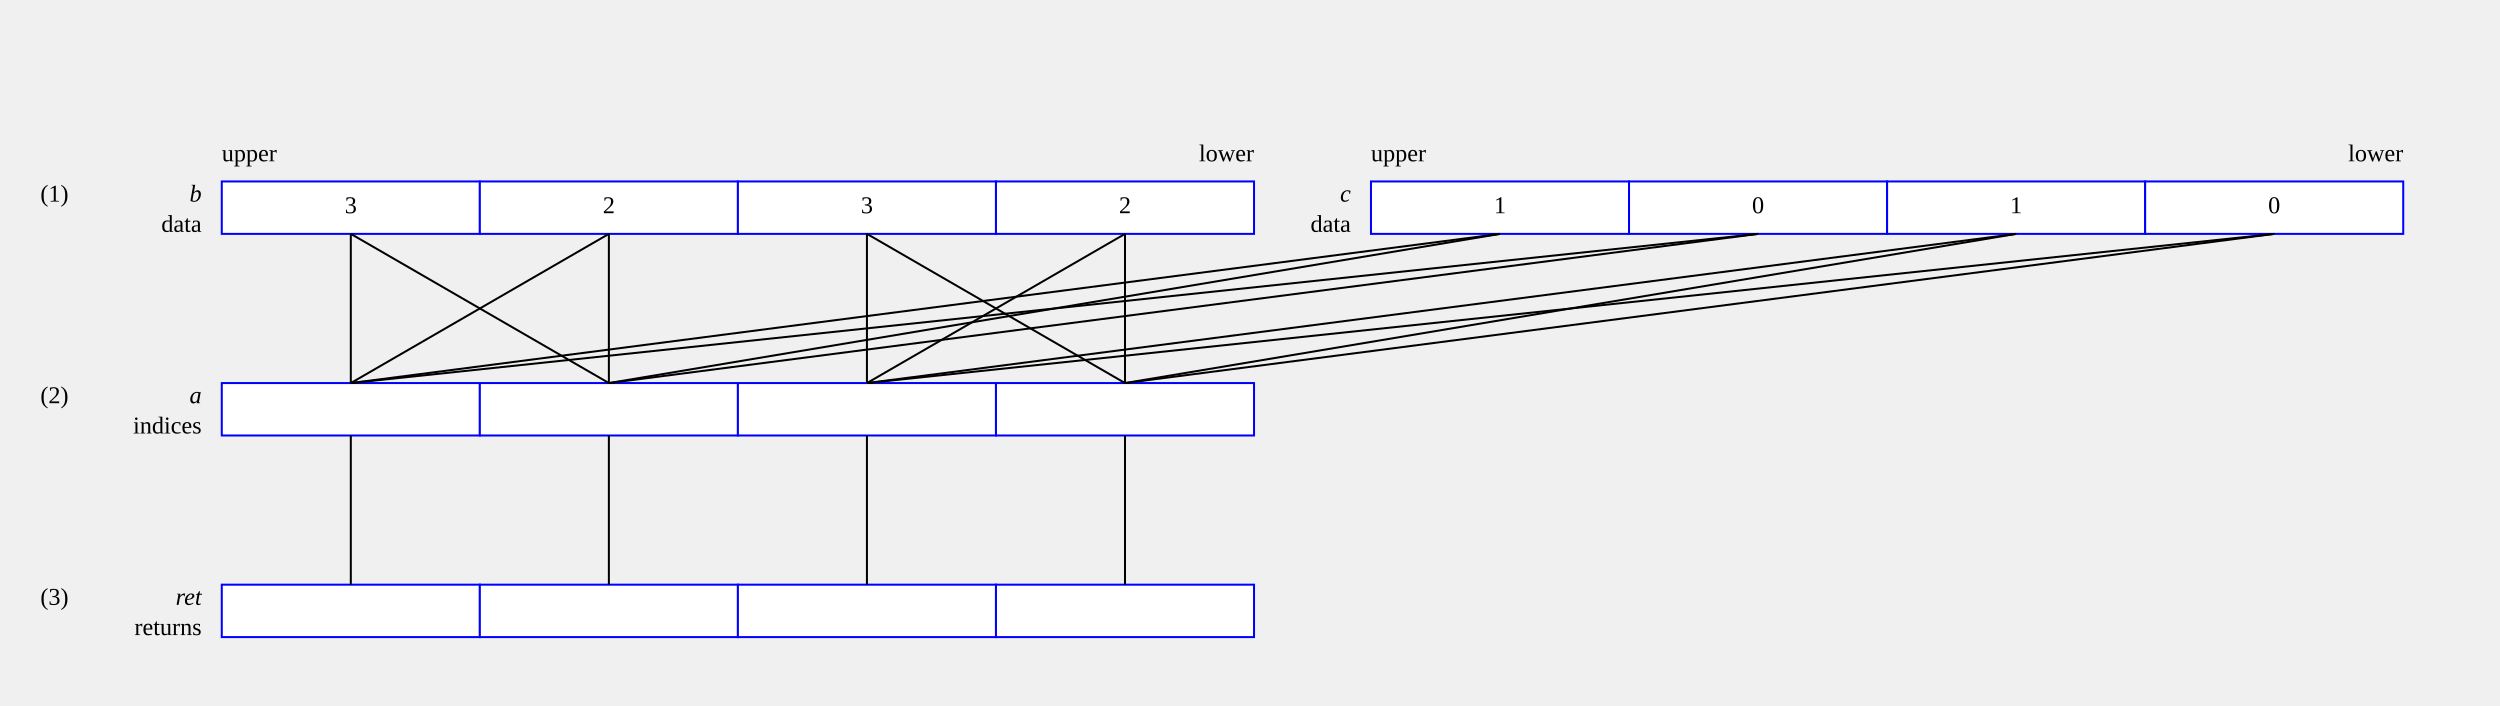
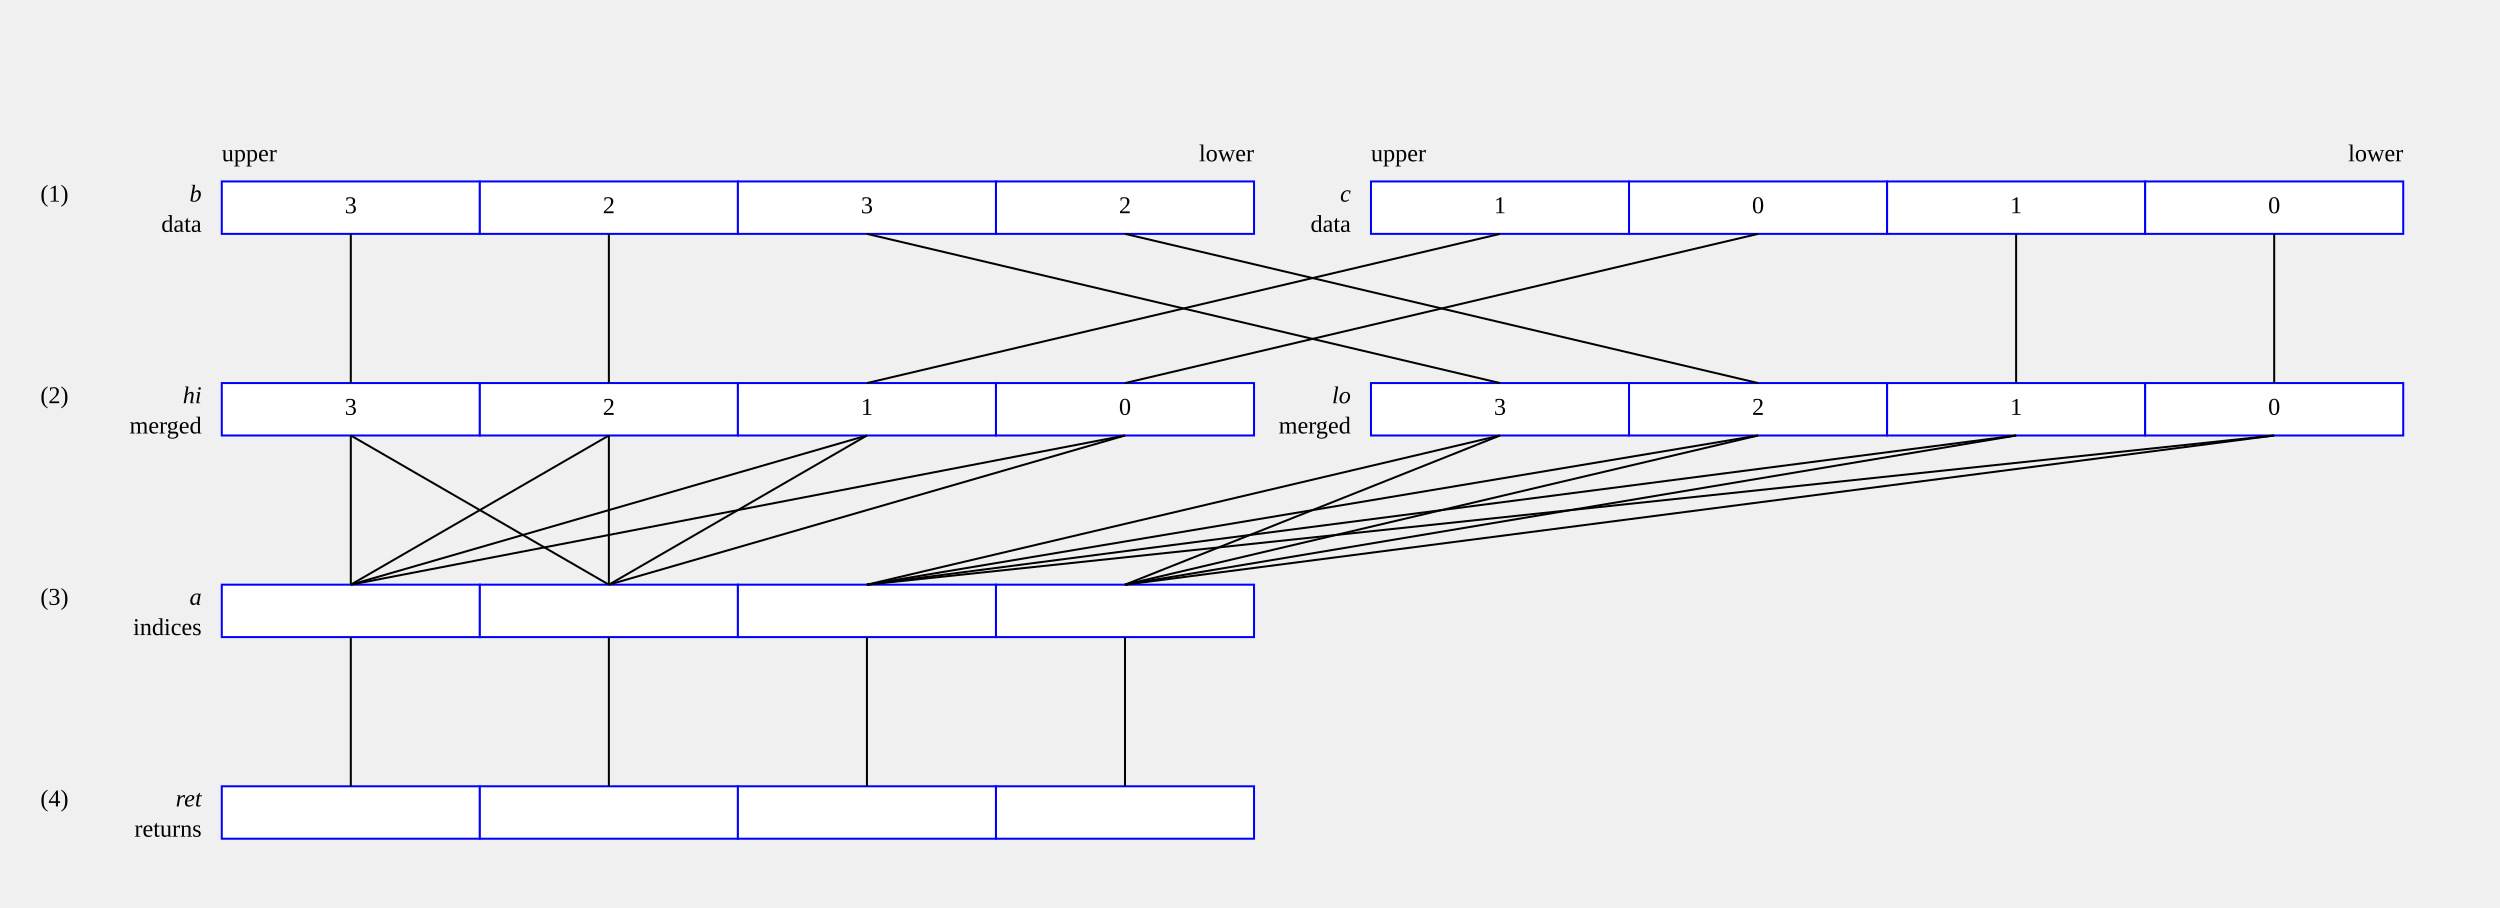
- <svg xmlns="http://www.w3.org/2000/svg" version="1.1" width="1240" height="350">
+ <svg xmlns="http://www.w3.org/2000/svg" version="1.1" width="1240" height="450">
  <text x="20" y="100">(1)</text>
  <text x="100" y="100" text-anchor="end" font-style="italic">b</text>
  <text x="100" y="115" text-anchor="end">data</text>
  <rect x="110" y="90" width="128" height="26" fill="white" stroke="blue" />
  <text x="174" y="103" text-anchor="middle" dominant-baseline="middle">3</text>
  <rect x="238" y="90" width="128" height="26" fill="white" stroke="blue" />
  <text x="302" y="103" text-anchor="middle" dominant-baseline="middle">2</text>
  <rect x="366" y="90" width="128" height="26" fill="white" stroke="blue" />
  <text x="430" y="103" text-anchor="middle" dominant-baseline="middle">3</text>
  <rect x="494" y="90" width="128" height="26" fill="white" stroke="blue" />
  <text x="558" y="103" text-anchor="middle" dominant-baseline="middle">2</text>
  <text x="110" y="80" text-anchor="begin">upper</text>
  <text x="622" y="80" text-anchor="end">lower</text>
  <text x="670" y="100" text-anchor="end" font-style="italic">c</text>
  <text x="670" y="115" text-anchor="end">data</text>
  <rect x="680" y="90" width="128" height="26" fill="white" stroke="blue" />
  <text x="744" y="103" text-anchor="middle" dominant-baseline="middle">1</text>
  <rect x="808" y="90" width="128" height="26" fill="white" stroke="blue" />
  <text x="872" y="103" text-anchor="middle" dominant-baseline="middle">0</text>
  <rect x="936" y="90" width="128" height="26" fill="white" stroke="blue" />
  <text x="1000" y="103" text-anchor="middle" dominant-baseline="middle">1</text>
  <rect x="1064" y="90" width="128" height="26" fill="white" stroke="blue" />
  <text x="1128" y="103" text-anchor="middle" dominant-baseline="middle">0</text>
  <text x="680" y="80" text-anchor="begin">upper</text>
  <text x="1192" y="80" text-anchor="end">lower</text>
  <text x="20" y="200">(2)</text>
-   <text x="100" y="200" text-anchor="end" font-style="italic">a</text>
-   <text x="100" y="215" text-anchor="end">indices</text>
+   <text x="100" y="200" text-anchor="end" font-style="italic">hi</text>
+   <text x="100" y="215" text-anchor="end">merged</text>
  <rect x="110" y="190" width="128" height="26" fill="white" stroke="blue" />
+   <text x="174" y="203" text-anchor="middle" dominant-baseline="middle">3</text>
  <rect x="238" y="190" width="128" height="26" fill="white" stroke="blue" />
+   <text x="302" y="203" text-anchor="middle" dominant-baseline="middle">2</text>
  <rect x="366" y="190" width="128" height="26" fill="white" stroke="blue" />
+   <text x="430" y="203" text-anchor="middle" dominant-baseline="middle">1</text>
  <rect x="494" y="190" width="128" height="26" fill="white" stroke="blue" />
+   <text x="558" y="203" text-anchor="middle" dominant-baseline="middle">0</text>
+   <text x="670" y="200" text-anchor="end" font-style="italic">lo</text>
+   <text x="670" y="215" text-anchor="end">merged</text>
+   <rect x="680" y="190" width="128" height="26" fill="white" stroke="blue" />
+   <text x="744" y="203" text-anchor="middle" dominant-baseline="middle">3</text>
+   <rect x="808" y="190" width="128" height="26" fill="white" stroke="blue" />
+   <text x="872" y="203" text-anchor="middle" dominant-baseline="middle">2</text>
+   <rect x="936" y="190" width="128" height="26" fill="white" stroke="blue" />
+   <text x="1000" y="203" text-anchor="middle" dominant-baseline="middle">1</text>
+   <rect x="1064" y="190" width="128" height="26" fill="white" stroke="blue" />
+   <text x="1128" y="203" text-anchor="middle" dominant-baseline="middle">0</text>
  <text x="20" y="300">(3)</text>
-   <text x="100" y="300" text-anchor="end" font-style="italic">ret</text>
-   <text x="100" y="315" text-anchor="end">returns</text>
+   <text x="100" y="300" text-anchor="end" font-style="italic">a</text>
+   <text x="100" y="315" text-anchor="end">indices</text>
  <rect x="110" y="290" width="128" height="26" fill="white" stroke="blue" />
  <rect x="238" y="290" width="128" height="26" fill="white" stroke="blue" />
  <rect x="366" y="290" width="128" height="26" fill="white" stroke="blue" />
  <rect x="494" y="290" width="128" height="26" fill="white" stroke="blue" />
+   <text x="20" y="400">(4)</text>
+   <text x="100" y="400" text-anchor="end" font-style="italic">ret</text>
+   <text x="100" y="415" text-anchor="end">returns</text>
+   <rect x="110" y="390" width="128" height="26" fill="white" stroke="blue" />
+   <rect x="238" y="390" width="128" height="26" fill="white" stroke="blue" />
+   <rect x="366" y="390" width="128" height="26" fill="white" stroke="blue" />
+   <rect x="494" y="390" width="128" height="26" fill="white" stroke="blue" />
  <line x1="174" y1="116" x2="174" y2="190" stroke="black" />
-   <line x1="744" y1="116" x2="174" y2="190" stroke="black" />
-   <line x1="302" y1="116" x2="174" y2="190" stroke="black" />
-   <line x1="872" y1="116" x2="174" y2="190" stroke="black" />
-   <line x1="174" y1="116" x2="302" y2="190" stroke="black" />
-   <line x1="744" y1="116" x2="302" y2="190" stroke="black" />
+   <line x1="430" y1="116" x2="744" y2="190" stroke="black" />
  <line x1="302" y1="116" x2="302" y2="190" stroke="black" />
-   <line x1="872" y1="116" x2="302" y2="190" stroke="black" />
-   <line x1="430" y1="116" x2="430" y2="190" stroke="black" />
-   <line x1="1000" y1="116" x2="430" y2="190" stroke="black" />
-   <line x1="558" y1="116" x2="430" y2="190" stroke="black" />
-   <line x1="1128" y1="116" x2="430" y2="190" stroke="black" />
-   <line x1="430" y1="116" x2="558" y2="190" stroke="black" />
-   <line x1="1000" y1="116" x2="558" y2="190" stroke="black" />
-   <line x1="558" y1="116" x2="558" y2="190" stroke="black" />
-   <line x1="1128" y1="116" x2="558" y2="190" stroke="black" />
+   <line x1="558" y1="116" x2="872" y2="190" stroke="black" />
+   <line x1="744" y1="116" x2="430" y2="190" stroke="black" />
+   <line x1="1000" y1="116" x2="1000" y2="190" stroke="black" />
+   <line x1="872" y1="116" x2="558" y2="190" stroke="black" />
+   <line x1="1128" y1="116" x2="1128" y2="190" stroke="black" />
  <line x1="174" y1="216" x2="174" y2="290" stroke="black" />
+   <line x1="744" y1="216" x2="430" y2="290" stroke="black" />
+   <line x1="174" y1="216" x2="302" y2="290" stroke="black" />
+   <line x1="744" y1="216" x2="558" y2="290" stroke="black" />
+   <line x1="302" y1="216" x2="174" y2="290" stroke="black" />
+   <line x1="872" y1="216" x2="430" y2="290" stroke="black" />
  <line x1="302" y1="216" x2="302" y2="290" stroke="black" />
-   <line x1="430" y1="216" x2="430" y2="290" stroke="black" />
-   <line x1="558" y1="216" x2="558" y2="290" stroke="black" />
+   <line x1="872" y1="216" x2="558" y2="290" stroke="black" />
+   <line x1="430" y1="216" x2="174" y2="290" stroke="black" />
+   <line x1="1000" y1="216" x2="430" y2="290" stroke="black" />
+   <line x1="430" y1="216" x2="302" y2="290" stroke="black" />
+   <line x1="1000" y1="216" x2="558" y2="290" stroke="black" />
+   <line x1="558" y1="216" x2="174" y2="290" stroke="black" />
+   <line x1="1128" y1="216" x2="430" y2="290" stroke="black" />
+   <line x1="558" y1="216" x2="302" y2="290" stroke="black" />
+   <line x1="1128" y1="216" x2="558" y2="290" stroke="black" />
+   <line x1="174" y1="316" x2="174" y2="390" stroke="black" />
+   <line x1="302" y1="316" x2="302" y2="390" stroke="black" />
+   <line x1="430" y1="316" x2="430" y2="390" stroke="black" />
+   <line x1="558" y1="316" x2="558" y2="390" stroke="black" />
</svg>
